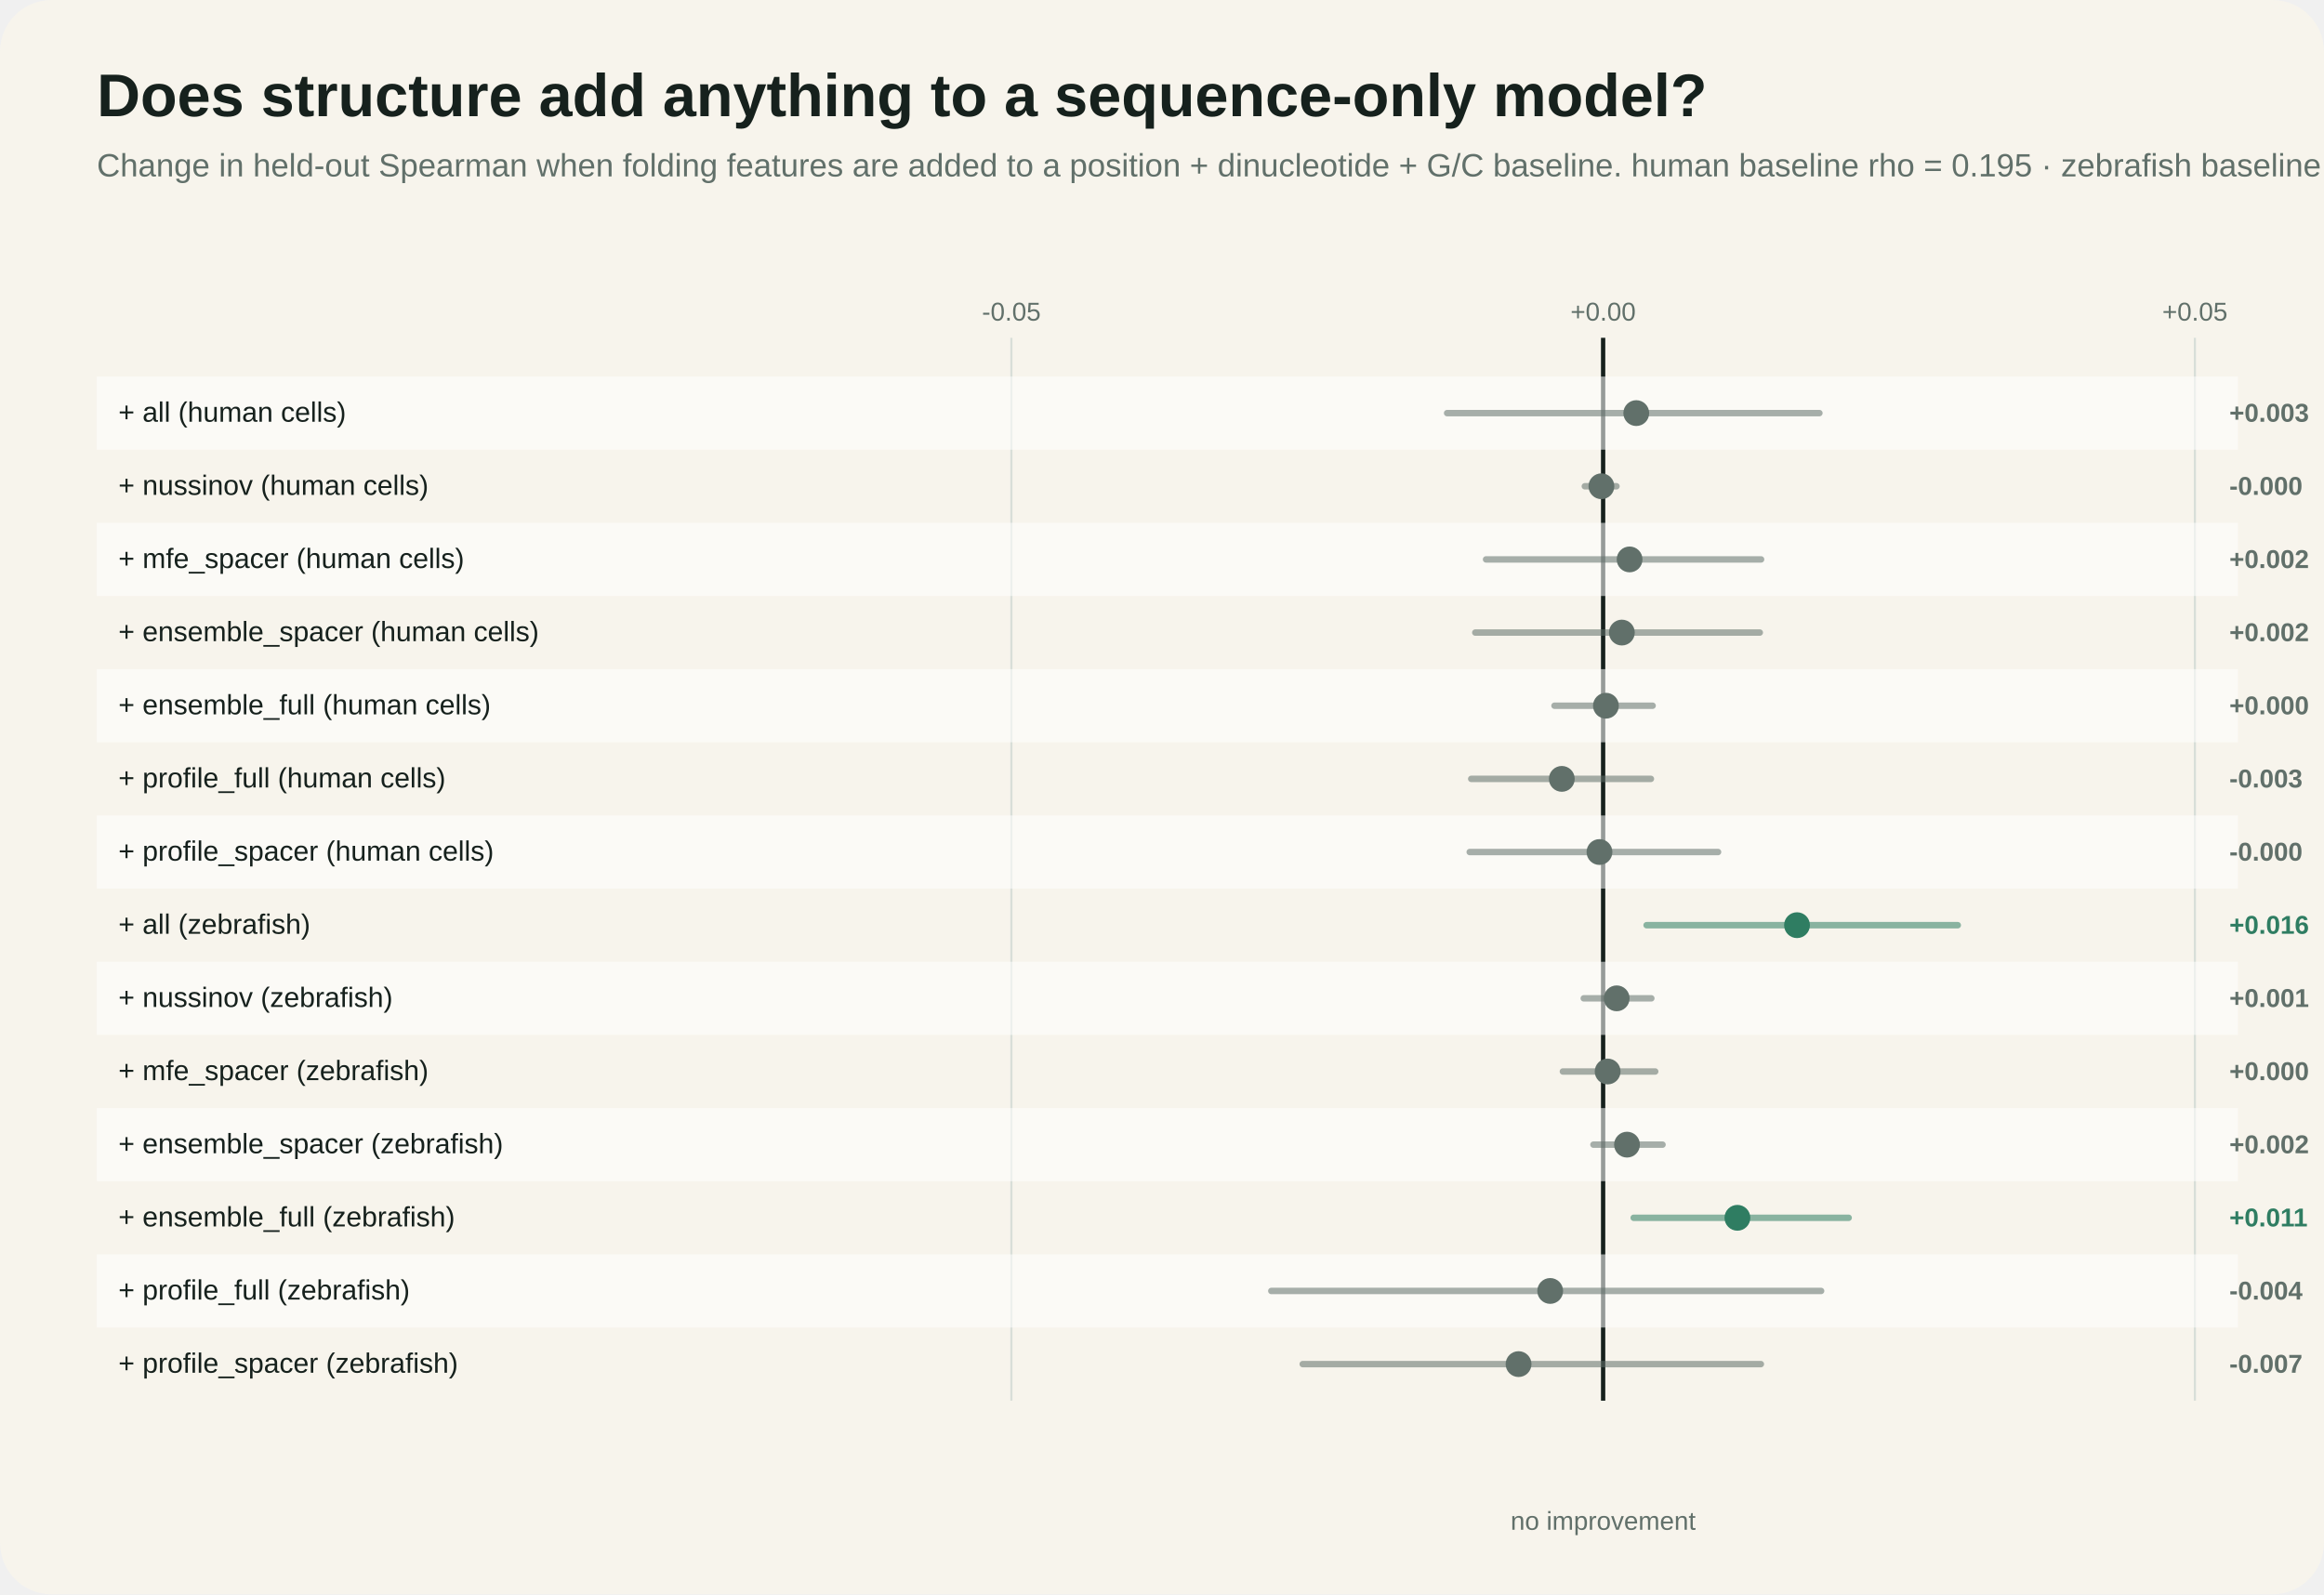
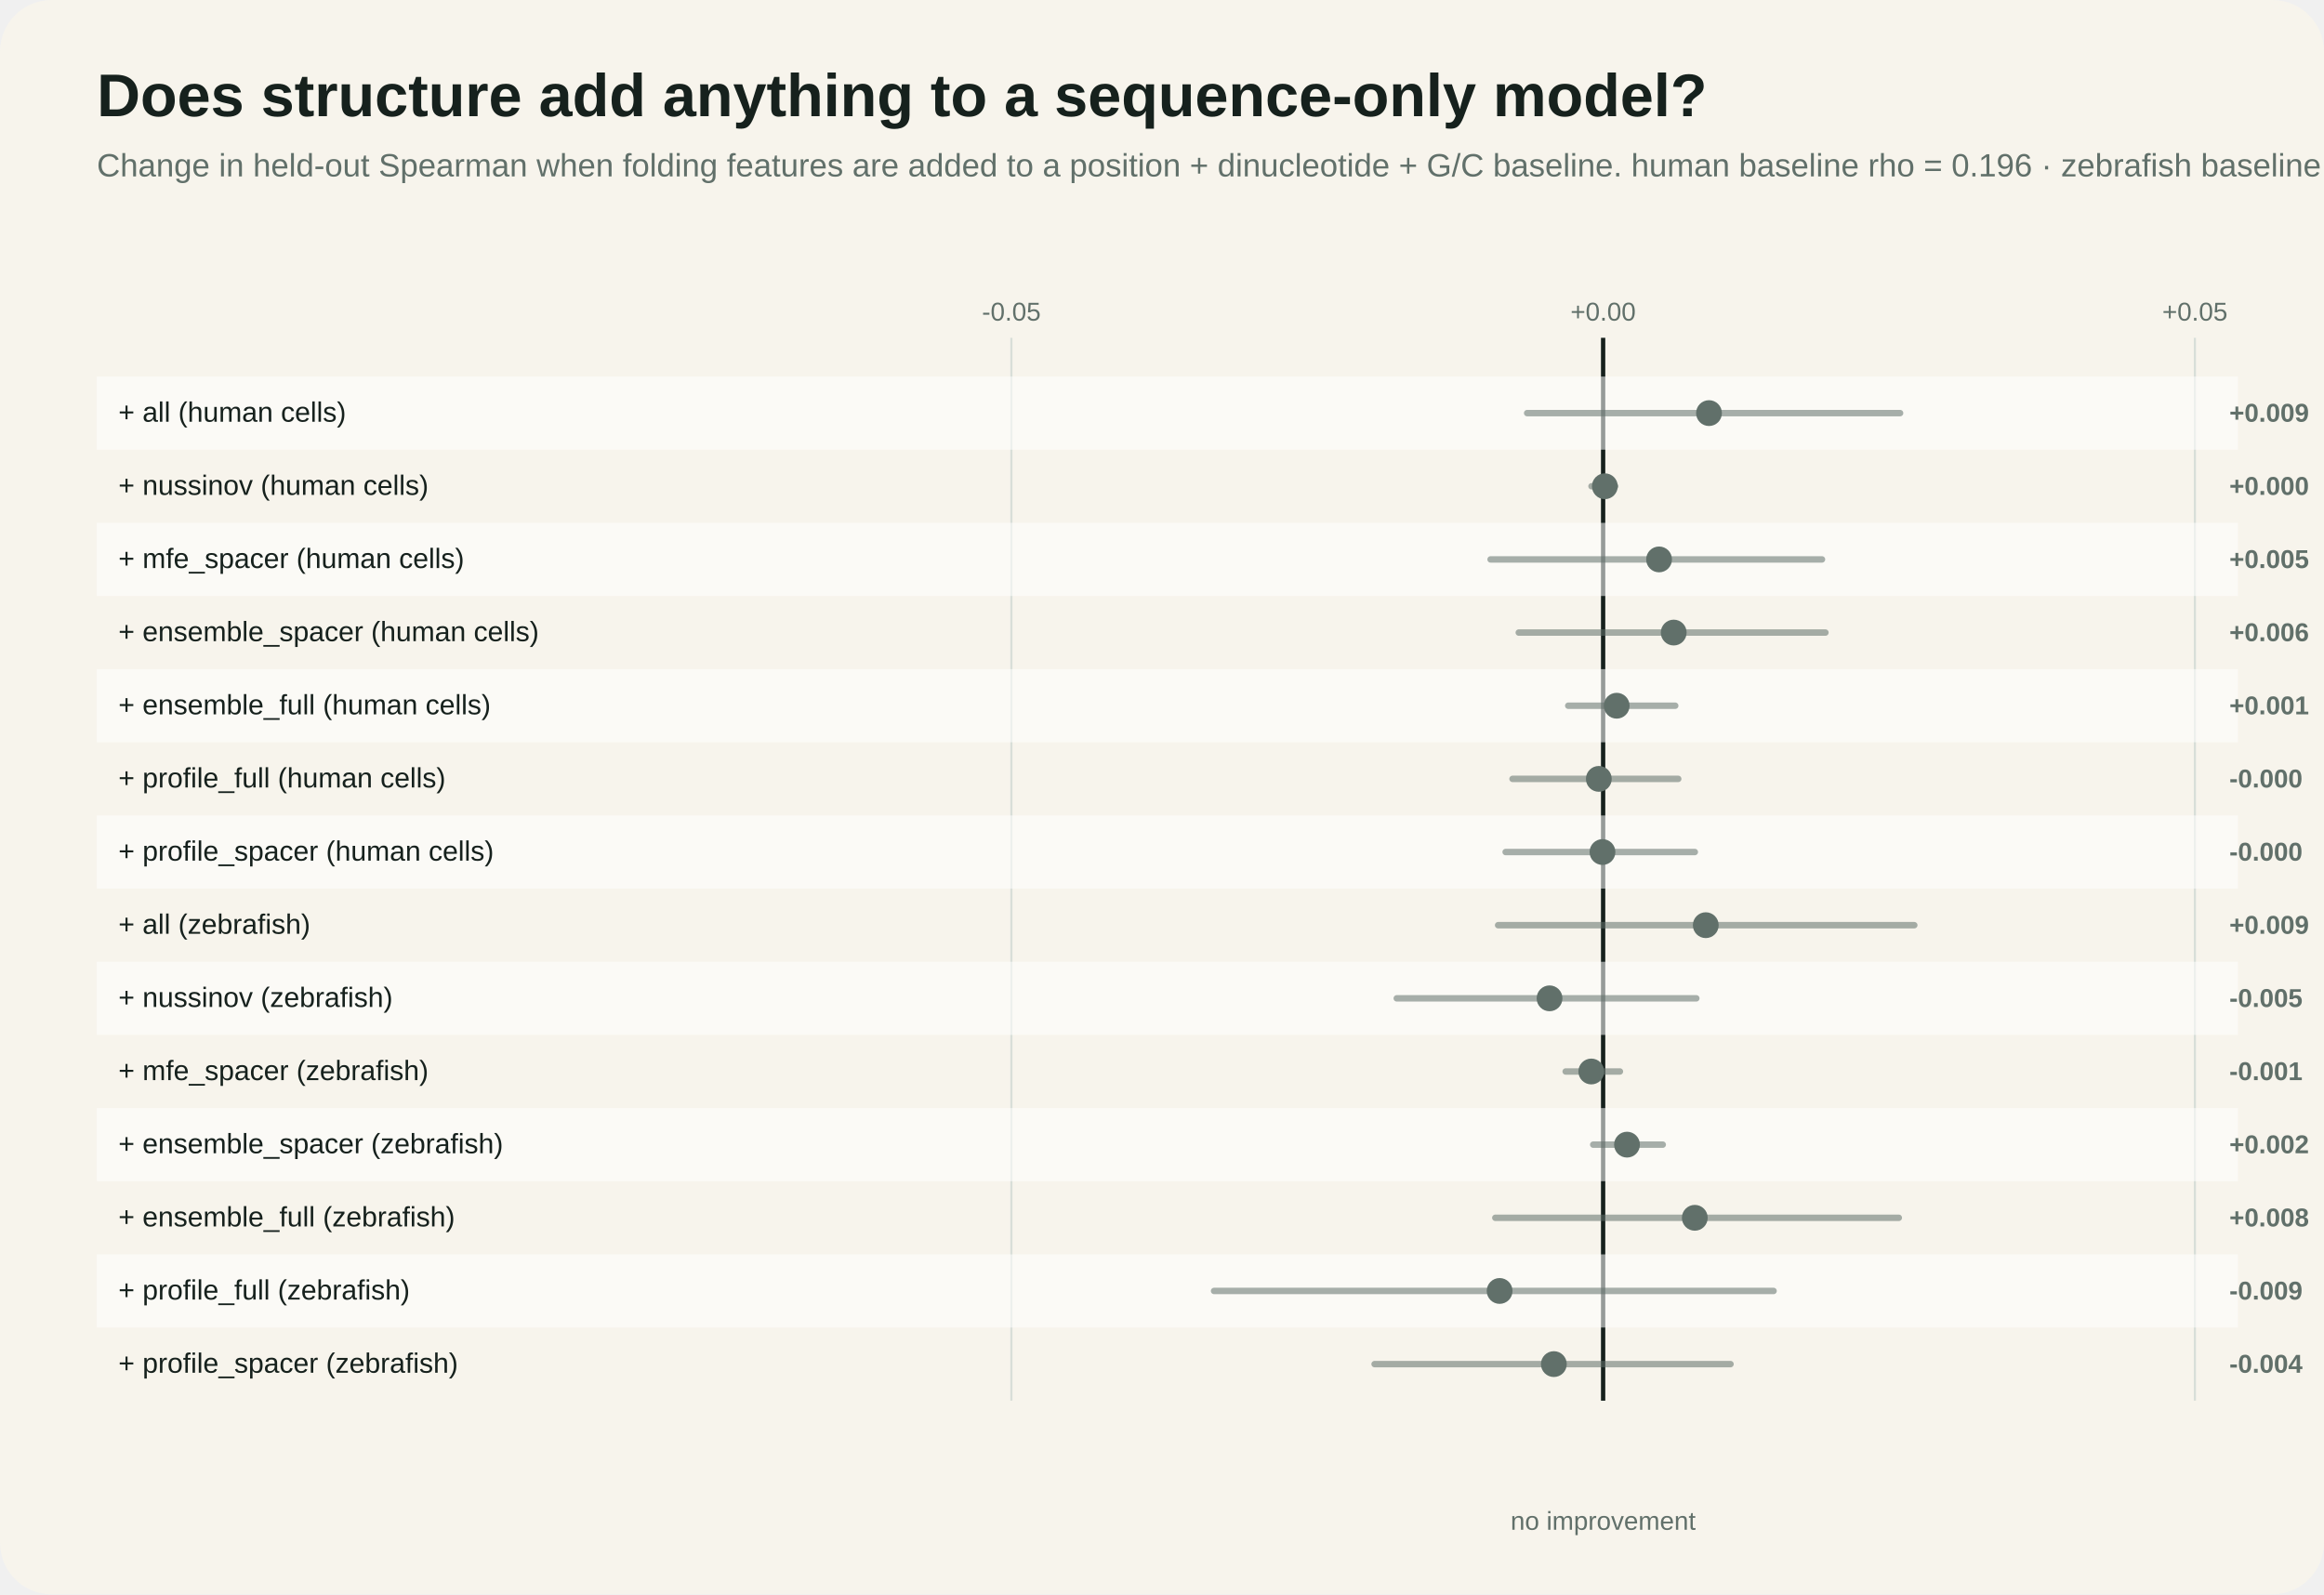
<svg xmlns="http://www.w3.org/2000/svg" width="1080" height="741" viewBox="0 0 1080 741" role="img" aria-labelledby="title desc">
  <rect width="1080" height="741" fill="#f7f4ec" rx="24" />
  <text x="45" y="54" fill="#16211d" font-size="28" font-weight="700" font-family="Arial, sans-serif">Does structure add anything to a sequence-only model?</text>
-   <text x="45" y="82" fill="#61706a" font-size="15" font-family="Arial, sans-serif">Change in held-out Spearman when folding features are added to a position + dinucleotide + G/C baseline. human baseline rho = 0.195 · zebrafish baseline rho = 0.391.</text>
+   <text x="45" y="82" fill="#61706a" font-size="15" font-family="Arial, sans-serif">Change in held-out Spearman when folding features are added to a position + dinucleotide + G/C baseline. human baseline rho = 0.196 · zebrafish baseline rho = 0.387.</text>
  <line x1="470.0" y1="157" x2="470.0" y2="651" stroke="#d8ded8" stroke-width="1" />
  <text x="470.0" y="149" fill="#61706a" font-size="12" text-anchor="middle" font-family="Arial, sans-serif">-0.05</text>
  <line x1="745.0" y1="157" x2="745.0" y2="651" stroke="#16211d" stroke-width="2" />
  <text x="745.0" y="149" fill="#61706a" font-size="12" text-anchor="middle" font-family="Arial, sans-serif">+0.00</text>
  <line x1="1020.0" y1="157" x2="1020.0" y2="651" stroke="#d8ded8" stroke-width="1" />
  <text x="1020.0" y="149" fill="#61706a" font-size="12" text-anchor="middle" font-family="Arial, sans-serif">+0.05</text>
  <text x="745.0" y="711" fill="#61706a" font-size="12" text-anchor="middle" font-family="Arial, sans-serif">no improvement</text>
  <rect x="45" y="175.0" width="995" height="34" fill="#ffffff" opacity="0.55" />
  <text x="55" y="196.0" fill="#16211d" font-size="13" font-family="Arial, sans-serif">+ all  (human cells)</text>
-   <line x1="672.5" y1="192.0" x2="845.5" y2="192.0" stroke="#61706a" stroke-width="3" opacity="0.55" stroke-linecap="round" />
-   <circle cx="760.4" cy="192.0" r="6" fill="#61706a" />
-   <text x="1036" y="196.0" fill="#61706a" font-size="12" font-weight="700" font-family="Arial, sans-serif">+0.003</text>
+   <line x1="709.7" y1="192.0" x2="883.0" y2="192.0" stroke="#61706a" stroke-width="3" opacity="0.55" stroke-linecap="round" />
+   <circle cx="794.2" cy="192.0" r="6" fill="#61706a" />
+   <text x="1036" y="196.0" fill="#61706a" font-size="12" font-weight="700" font-family="Arial, sans-serif">+0.009</text>
  <text x="55" y="230.0" fill="#16211d" font-size="13" font-family="Arial, sans-serif">+ nussinov  (human cells)</text>
-   <line x1="736.5" y1="226.0" x2="751.2" y2="226.0" stroke="#61706a" stroke-width="3" opacity="0.55" stroke-linecap="round" />
-   <circle cx="744.2" cy="226.0" r="6" fill="#61706a" />
-   <text x="1036" y="230.0" fill="#61706a" font-size="12" font-weight="700" font-family="Arial, sans-serif">-0.000</text>
+   <line x1="739.6" y1="226.0" x2="750.6" y2="226.0" stroke="#61706a" stroke-width="3" opacity="0.55" stroke-linecap="round" />
+   <circle cx="745.8" cy="226.0" r="6" fill="#61706a" />
+   <text x="1036" y="230.0" fill="#61706a" font-size="12" font-weight="700" font-family="Arial, sans-serif">+0.000</text>
  <rect x="45" y="243.0" width="995" height="34" fill="#ffffff" opacity="0.55" />
  <text x="55" y="264.0" fill="#16211d" font-size="13" font-family="Arial, sans-serif">+ mfe_spacer  (human cells)</text>
-   <line x1="690.6" y1="260.0" x2="818.4" y2="260.0" stroke="#61706a" stroke-width="3" opacity="0.55" stroke-linecap="round" />
-   <circle cx="757.3" cy="260.0" r="6" fill="#61706a" />
-   <text x="1036" y="264.0" fill="#61706a" font-size="12" font-weight="700" font-family="Arial, sans-serif">+0.002</text>
+   <line x1="692.7" y1="260.0" x2="846.7" y2="260.0" stroke="#61706a" stroke-width="3" opacity="0.55" stroke-linecap="round" />
+   <circle cx="771.0" cy="260.0" r="6" fill="#61706a" />
+   <text x="1036" y="264.0" fill="#61706a" font-size="12" font-weight="700" font-family="Arial, sans-serif">+0.005</text>
  <text x="55" y="298.0" fill="#16211d" font-size="13" font-family="Arial, sans-serif">+ ensemble_spacer  (human cells)</text>
-   <line x1="685.6" y1="294.0" x2="817.8" y2="294.0" stroke="#61706a" stroke-width="3" opacity="0.55" stroke-linecap="round" />
-   <circle cx="753.7" cy="294.0" r="6" fill="#61706a" />
-   <text x="1036" y="298.0" fill="#61706a" font-size="12" font-weight="700" font-family="Arial, sans-serif">+0.002</text>
+   <line x1="705.8" y1="294.0" x2="848.3" y2="294.0" stroke="#61706a" stroke-width="3" opacity="0.55" stroke-linecap="round" />
+   <circle cx="777.8" cy="294.0" r="6" fill="#61706a" />
+   <text x="1036" y="298.0" fill="#61706a" font-size="12" font-weight="700" font-family="Arial, sans-serif">+0.006</text>
  <rect x="45" y="311.0" width="995" height="34" fill="#ffffff" opacity="0.55" />
  <text x="55" y="332.0" fill="#16211d" font-size="13" font-family="Arial, sans-serif">+ ensemble_full  (human cells)</text>
-   <line x1="722.4" y1="328.0" x2="768.0" y2="328.0" stroke="#61706a" stroke-width="3" opacity="0.55" stroke-linecap="round" />
-   <circle cx="746.3" cy="328.0" r="6" fill="#61706a" />
-   <text x="1036" y="332.0" fill="#61706a" font-size="12" font-weight="700" font-family="Arial, sans-serif">+0.000</text>
+   <line x1="728.8" y1="328.0" x2="778.5" y2="328.0" stroke="#61706a" stroke-width="3" opacity="0.55" stroke-linecap="round" />
+   <circle cx="751.3" cy="328.0" r="6" fill="#61706a" />
+   <text x="1036" y="332.0" fill="#61706a" font-size="12" font-weight="700" font-family="Arial, sans-serif">+0.001</text>
  <text x="55" y="366.0" fill="#16211d" font-size="13" font-family="Arial, sans-serif">+ profile_full  (human cells)</text>
-   <line x1="683.7" y1="362.0" x2="767.2" y2="362.0" stroke="#61706a" stroke-width="3" opacity="0.55" stroke-linecap="round" />
-   <circle cx="725.8" cy="362.0" r="6" fill="#61706a" />
-   <text x="1036" y="366.0" fill="#61706a" font-size="12" font-weight="700" font-family="Arial, sans-serif">-0.003</text>
+   <line x1="702.9" y1="362.0" x2="779.9" y2="362.0" stroke="#61706a" stroke-width="3" opacity="0.55" stroke-linecap="round" />
+   <circle cx="743.0" cy="362.0" r="6" fill="#61706a" />
+   <text x="1036" y="366.0" fill="#61706a" font-size="12" font-weight="700" font-family="Arial, sans-serif">-0.000</text>
  <rect x="45" y="379.0" width="995" height="34" fill="#ffffff" opacity="0.55" />
  <text x="55" y="400.0" fill="#16211d" font-size="13" font-family="Arial, sans-serif">+ profile_spacer  (human cells)</text>
-   <line x1="683.0" y1="396.0" x2="798.4" y2="396.0" stroke="#61706a" stroke-width="3" opacity="0.55" stroke-linecap="round" />
-   <circle cx="743.3" cy="396.0" r="6" fill="#61706a" />
+   <line x1="699.7" y1="396.0" x2="787.6" y2="396.0" stroke="#61706a" stroke-width="3" opacity="0.55" stroke-linecap="round" />
+   <circle cx="744.7" cy="396.0" r="6" fill="#61706a" />
  <text x="1036" y="400.0" fill="#61706a" font-size="12" font-weight="700" font-family="Arial, sans-serif">-0.000</text>
  <text x="55" y="434.0" fill="#16211d" font-size="13" font-family="Arial, sans-serif">+ all  (zebrafish)</text>
-   <line x1="765.2" y1="430.0" x2="909.8" y2="430.0" stroke="#2f7d62" stroke-width="3" opacity="0.55" stroke-linecap="round" />
-   <circle cx="835.1" cy="430.0" r="6" fill="#2f7d62" />
-   <text x="1036" y="434.0" fill="#2f7d62" font-size="12" font-weight="700" font-family="Arial, sans-serif">+0.016</text>
+   <line x1="696.2" y1="430.0" x2="889.6" y2="430.0" stroke="#61706a" stroke-width="3" opacity="0.55" stroke-linecap="round" />
+   <circle cx="792.7" cy="430.0" r="6" fill="#61706a" />
+   <text x="1036" y="434.0" fill="#61706a" font-size="12" font-weight="700" font-family="Arial, sans-serif">+0.009</text>
  <rect x="45" y="447.0" width="995" height="34" fill="#ffffff" opacity="0.55" />
  <text x="55" y="468.0" fill="#16211d" font-size="13" font-family="Arial, sans-serif">+ nussinov  (zebrafish)</text>
-   <line x1="736.0" y1="464.0" x2="767.4" y2="464.0" stroke="#61706a" stroke-width="3" opacity="0.55" stroke-linecap="round" />
-   <circle cx="751.3" cy="464.0" r="6" fill="#61706a" />
-   <text x="1036" y="468.0" fill="#61706a" font-size="12" font-weight="700" font-family="Arial, sans-serif">+0.001</text>
+   <line x1="649.1" y1="464.0" x2="788.3" y2="464.0" stroke="#61706a" stroke-width="3" opacity="0.55" stroke-linecap="round" />
+   <circle cx="720.1" cy="464.0" r="6" fill="#61706a" />
+   <text x="1036" y="468.0" fill="#61706a" font-size="12" font-weight="700" font-family="Arial, sans-serif">-0.005</text>
  <text x="55" y="502.0" fill="#16211d" font-size="13" font-family="Arial, sans-serif">+ mfe_spacer  (zebrafish)</text>
-   <line x1="726.3" y1="498.0" x2="769.2" y2="498.0" stroke="#61706a" stroke-width="3" opacity="0.55" stroke-linecap="round" />
-   <circle cx="747.1" cy="498.0" r="6" fill="#61706a" />
-   <text x="1036" y="502.0" fill="#61706a" font-size="12" font-weight="700" font-family="Arial, sans-serif">+0.000</text>
+   <line x1="727.6" y1="498.0" x2="752.8" y2="498.0" stroke="#61706a" stroke-width="3" opacity="0.55" stroke-linecap="round" />
+   <circle cx="739.5" cy="498.0" r="6" fill="#61706a" />
+   <text x="1036" y="502.0" fill="#61706a" font-size="12" font-weight="700" font-family="Arial, sans-serif">-0.001</text>
  <rect x="45" y="515.0" width="995" height="34" fill="#ffffff" opacity="0.55" />
  <text x="55" y="536.0" fill="#16211d" font-size="13" font-family="Arial, sans-serif">+ ensemble_spacer  (zebrafish)</text>
-   <line x1="740.5" y1="532.0" x2="772.6" y2="532.0" stroke="#61706a" stroke-width="3" opacity="0.55" stroke-linecap="round" />
+   <line x1="740.4" y1="532.0" x2="772.7" y2="532.0" stroke="#61706a" stroke-width="3" opacity="0.55" stroke-linecap="round" />
  <circle cx="756.1" cy="532.0" r="6" fill="#61706a" />
  <text x="1036" y="536.0" fill="#61706a" font-size="12" font-weight="700" font-family="Arial, sans-serif">+0.002</text>
  <text x="55" y="570.0" fill="#16211d" font-size="13" font-family="Arial, sans-serif">+ ensemble_full  (zebrafish)</text>
-   <line x1="759.2" y1="566.0" x2="859.1" y2="566.0" stroke="#2f7d62" stroke-width="3" opacity="0.55" stroke-linecap="round" />
-   <circle cx="807.4" cy="566.0" r="6" fill="#2f7d62" />
-   <text x="1036" y="570.0" fill="#2f7d62" font-size="12" font-weight="700" font-family="Arial, sans-serif">+0.011</text>
+   <line x1="694.9" y1="566.0" x2="882.4" y2="566.0" stroke="#61706a" stroke-width="3" opacity="0.55" stroke-linecap="round" />
+   <circle cx="787.6" cy="566.0" r="6" fill="#61706a" />
+   <text x="1036" y="570.0" fill="#61706a" font-size="12" font-weight="700" font-family="Arial, sans-serif">+0.008</text>
  <rect x="45" y="583.0" width="995" height="34" fill="#ffffff" opacity="0.55" />
  <text x="55" y="604.0" fill="#16211d" font-size="13" font-family="Arial, sans-serif">+ profile_full  (zebrafish)</text>
-   <line x1="590.8" y1="600.0" x2="846.3" y2="600.0" stroke="#61706a" stroke-width="3" opacity="0.55" stroke-linecap="round" />
-   <circle cx="720.4" cy="600.0" r="6" fill="#61706a" />
-   <text x="1036" y="604.0" fill="#61706a" font-size="12" font-weight="700" font-family="Arial, sans-serif">-0.004</text>
+   <line x1="564.2" y1="600.0" x2="824.2" y2="600.0" stroke="#61706a" stroke-width="3" opacity="0.55" stroke-linecap="round" />
+   <circle cx="696.9" cy="600.0" r="6" fill="#61706a" />
+   <text x="1036" y="604.0" fill="#61706a" font-size="12" font-weight="700" font-family="Arial, sans-serif">-0.009</text>
  <text x="55" y="638.0" fill="#16211d" font-size="13" font-family="Arial, sans-serif">+ profile_spacer  (zebrafish)</text>
-   <line x1="605.4" y1="634.0" x2="818.3" y2="634.0" stroke="#61706a" stroke-width="3" opacity="0.55" stroke-linecap="round" />
-   <circle cx="705.7" cy="634.0" r="6" fill="#61706a" />
-   <text x="1036" y="638.0" fill="#61706a" font-size="12" font-weight="700" font-family="Arial, sans-serif">-0.007</text>
+   <line x1="638.8" y1="634.0" x2="804.2" y2="634.0" stroke="#61706a" stroke-width="3" opacity="0.55" stroke-linecap="round" />
+   <circle cx="722.1" cy="634.0" r="6" fill="#61706a" />
+   <text x="1036" y="638.0" fill="#61706a" font-size="12" font-weight="700" font-family="Arial, sans-serif">-0.004</text>
</svg>
